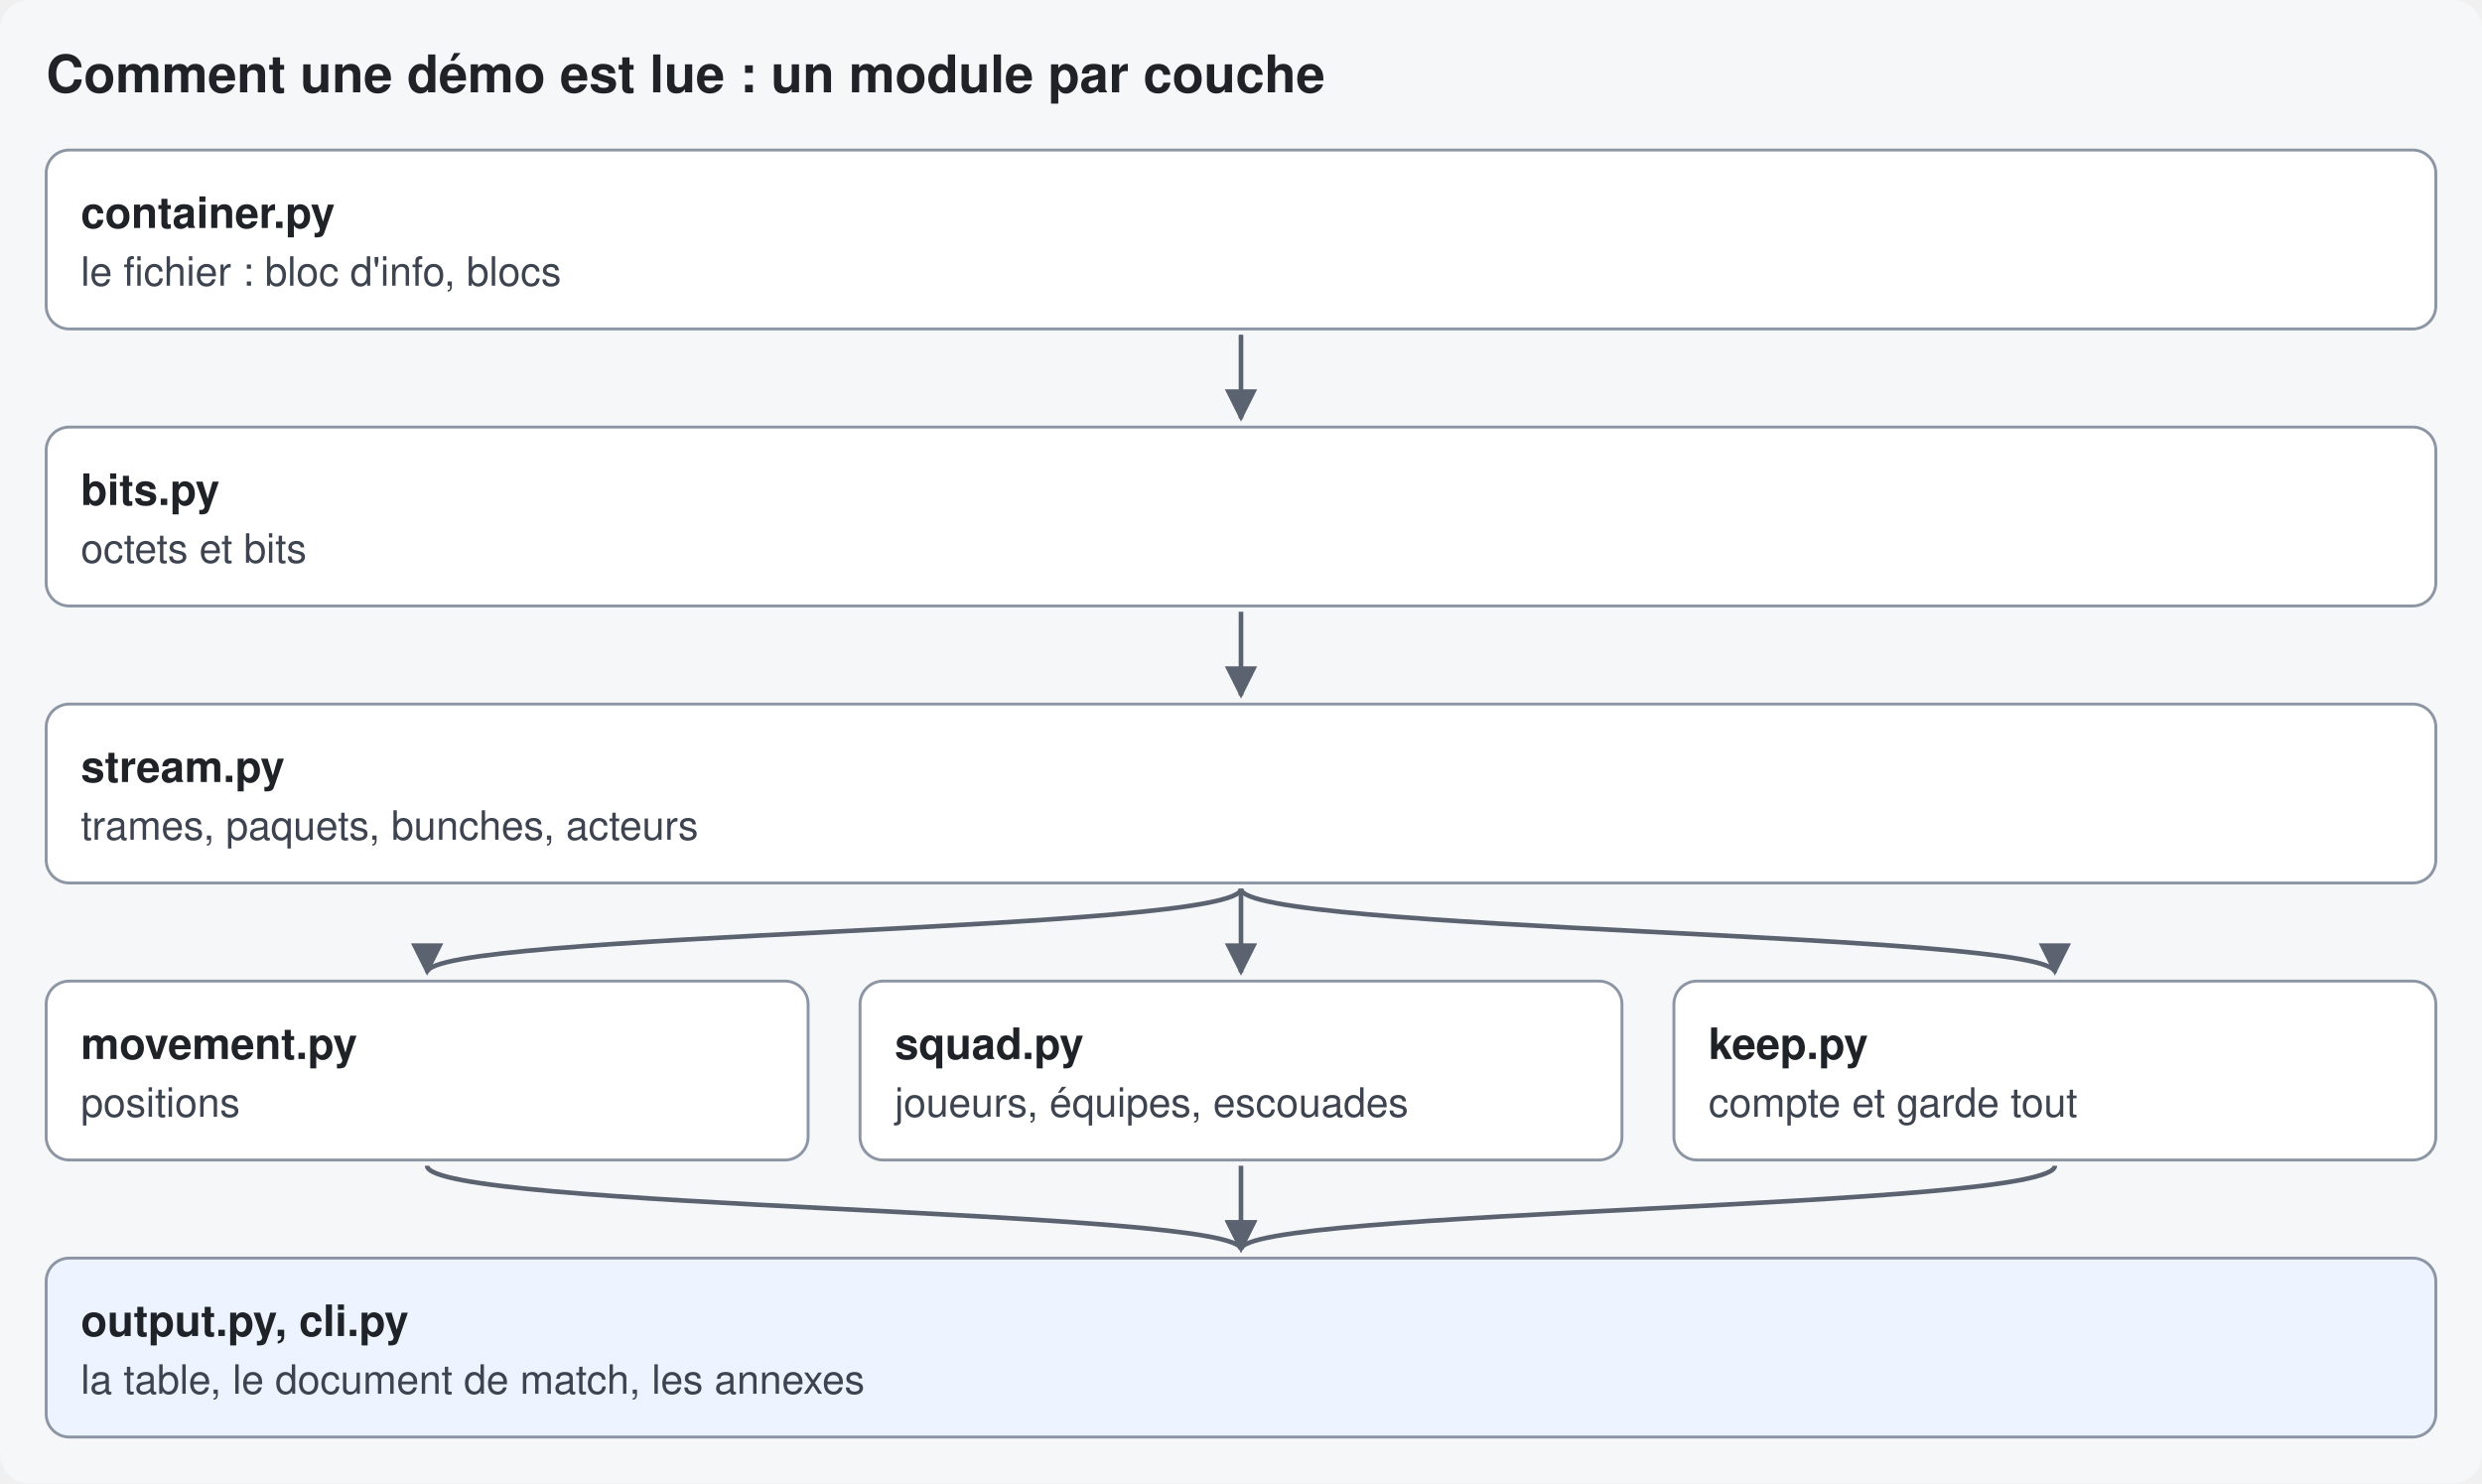
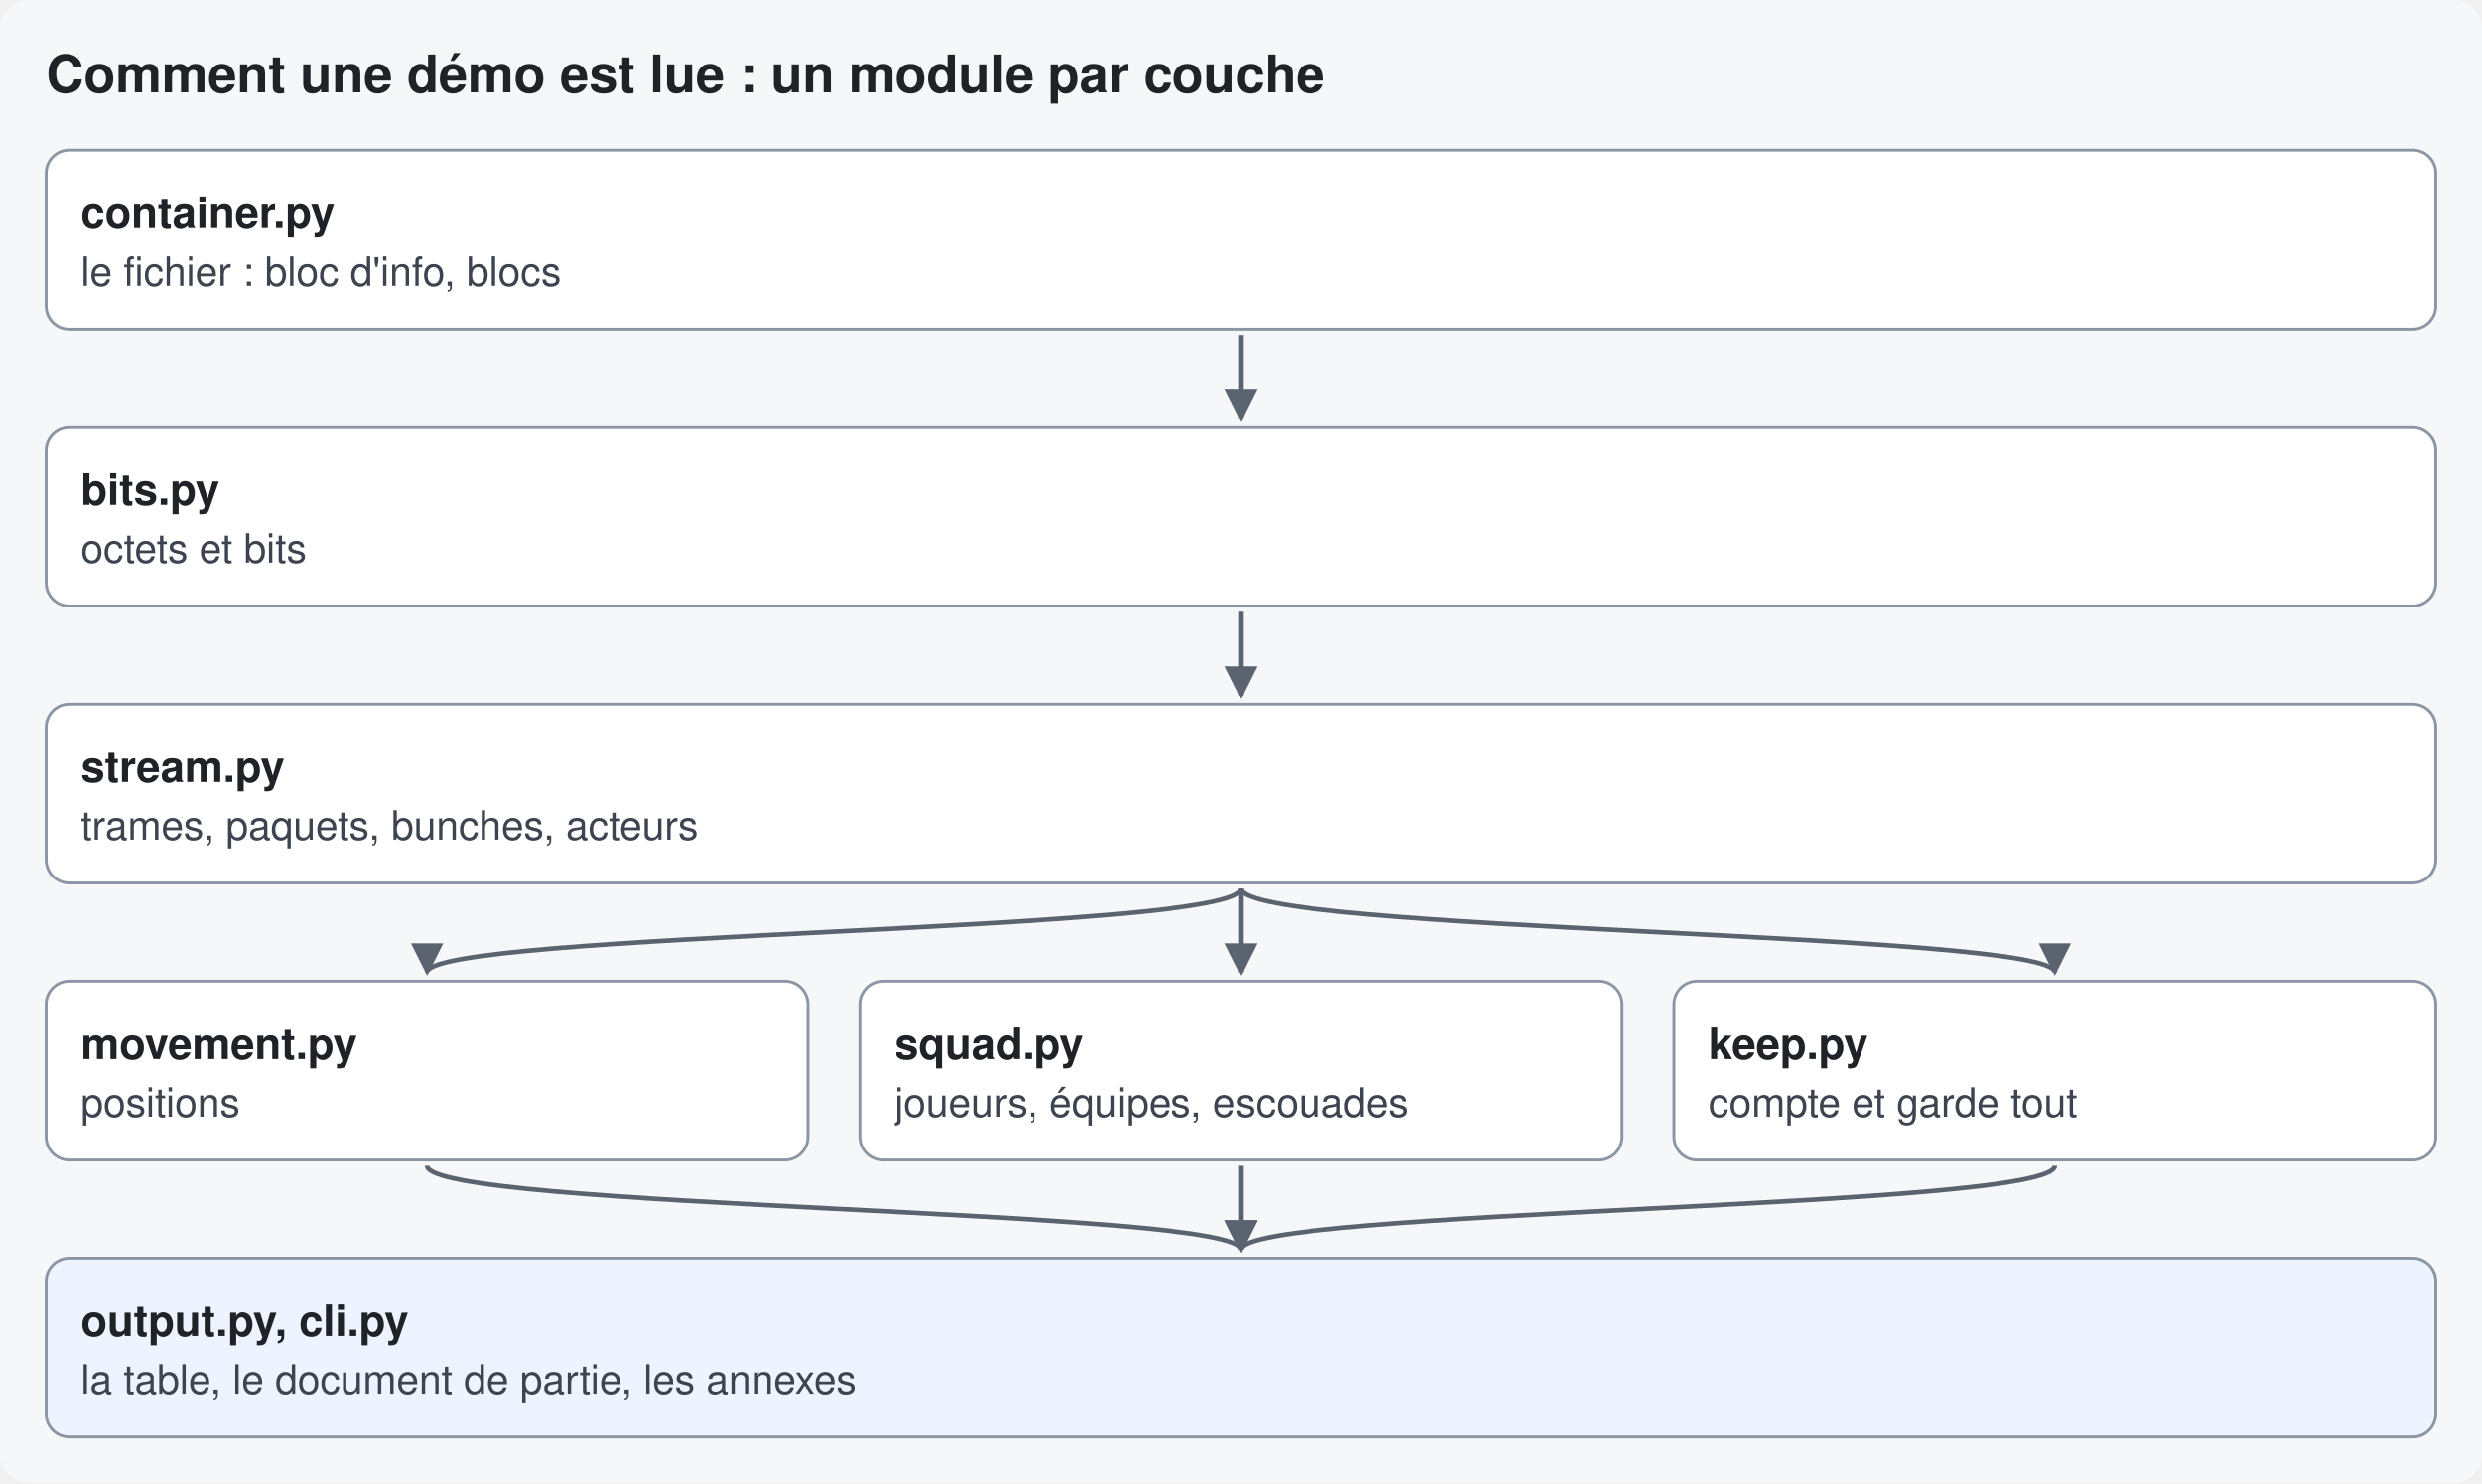
<svg xmlns="http://www.w3.org/2000/svg" width="860" height="514" viewBox="0 0 860 514" font-family="Segoe UI,Helvetica,Arial,sans-serif">
  <defs>
    <marker id="a" viewBox="0 0 10 10" refX="9" refY="5" markerWidth="7" markerHeight="7" orient="auto">
      <path d="M0,0L10,5L0,10z" fill="#5b6270" />
    </marker>
  </defs>
  <rect width="860" height="514" rx="10" fill="#f6f7f9" />
  <text x="16" y="32" font-size="18" fill="#1f2328" font-weight="600">Comment une démo est lue : un module par couche</text>
  <rect x="16" y="52" width="828" height="62" rx="8" fill="#ffffff" stroke="#8c95a3" />
  <text x="28" y="79" font-size="15" fill="#1f2328" font-weight="600">container.py</text>
  <text x="28" y="99" font-size="14" fill="#3d4450">le fichier : bloc d'info, blocs</text>
  <rect x="16" y="148" width="828" height="62" rx="8" fill="#ffffff" stroke="#8c95a3" />
  <text x="28" y="175" font-size="15" fill="#1f2328" font-weight="600">bits.py</text>
  <text x="28" y="195" font-size="14" fill="#3d4450">octets et bits</text>
  <path d="M430,116 C430,131.0 430,131.0 430,145" fill="none" stroke="#5b6270" stroke-width="1.6" marker-end="url(#a)" />
  <rect x="16" y="244" width="828" height="62" rx="8" fill="#ffffff" stroke="#8c95a3" />
  <text x="28" y="271" font-size="15" fill="#1f2328" font-weight="600">stream.py</text>
  <text x="28" y="291" font-size="14" fill="#3d4450">trames, paquets, bunches, acteurs</text>
  <path d="M430,212 C430,227.0 430,227.0 430,241" fill="none" stroke="#5b6270" stroke-width="1.6" marker-end="url(#a)" />
  <rect x="16" y="340" width="264" height="62" rx="8" fill="#ffffff" stroke="#8c95a3" />
  <text x="28" y="367" font-size="15" fill="#1f2328" font-weight="600">movement.py</text>
  <text x="28" y="387" font-size="14" fill="#3d4450">positions</text>
  <rect x="298" y="340" width="264" height="62" rx="8" fill="#ffffff" stroke="#8c95a3" />
  <text x="310" y="367" font-size="15" fill="#1f2328" font-weight="600">squad.py</text>
  <text x="310" y="387" font-size="14" fill="#3d4450">joueurs, équipes, escouades</text>
  <rect x="580" y="340" width="264" height="62" rx="8" fill="#ffffff" stroke="#8c95a3" />
  <text x="592" y="367" font-size="15" fill="#1f2328" font-weight="600">keep.py</text>
  <text x="592" y="387" font-size="14" fill="#3d4450">compte et garde tout</text>
  <path d="M430,308 C430,323.0 148,323.0 148,337" fill="none" stroke="#5b6270" stroke-width="1.6" marker-end="url(#a)" />
  <path d="M430,308 C430,323.0 430,323.0 430,337" fill="none" stroke="#5b6270" stroke-width="1.6" marker-end="url(#a)" />
  <path d="M430,308 C430,323.0 712,323.0 712,337" fill="none" stroke="#5b6270" stroke-width="1.6" marker-end="url(#a)" />
  <rect x="16" y="436" width="828" height="62" rx="8" fill="#eef4ff" stroke="#8c95a3" />
  <text x="28" y="463" font-size="15" fill="#1f2328" font-weight="600">output.py, cli.py</text>
-   <text x="28" y="483" font-size="14" fill="#3d4450">la table, le document de match, les annexes</text>
+   <text x="28" y="483" font-size="14" fill="#3d4450">la table, le document de partie, les annexes</text>
  <path d="M148,404 C148,419.0 430,419.0 430,433" fill="none" stroke="#5b6270" stroke-width="1.6" marker-end="url(#a)" />
  <path d="M430,404 C430,419.0 430,419.0 430,433" fill="none" stroke="#5b6270" stroke-width="1.6" marker-end="url(#a)" />
  <path d="M712,404 C712,419.0 430,419.0 430,433" fill="none" stroke="#5b6270" stroke-width="1.6" marker-end="url(#a)" />
</svg>
